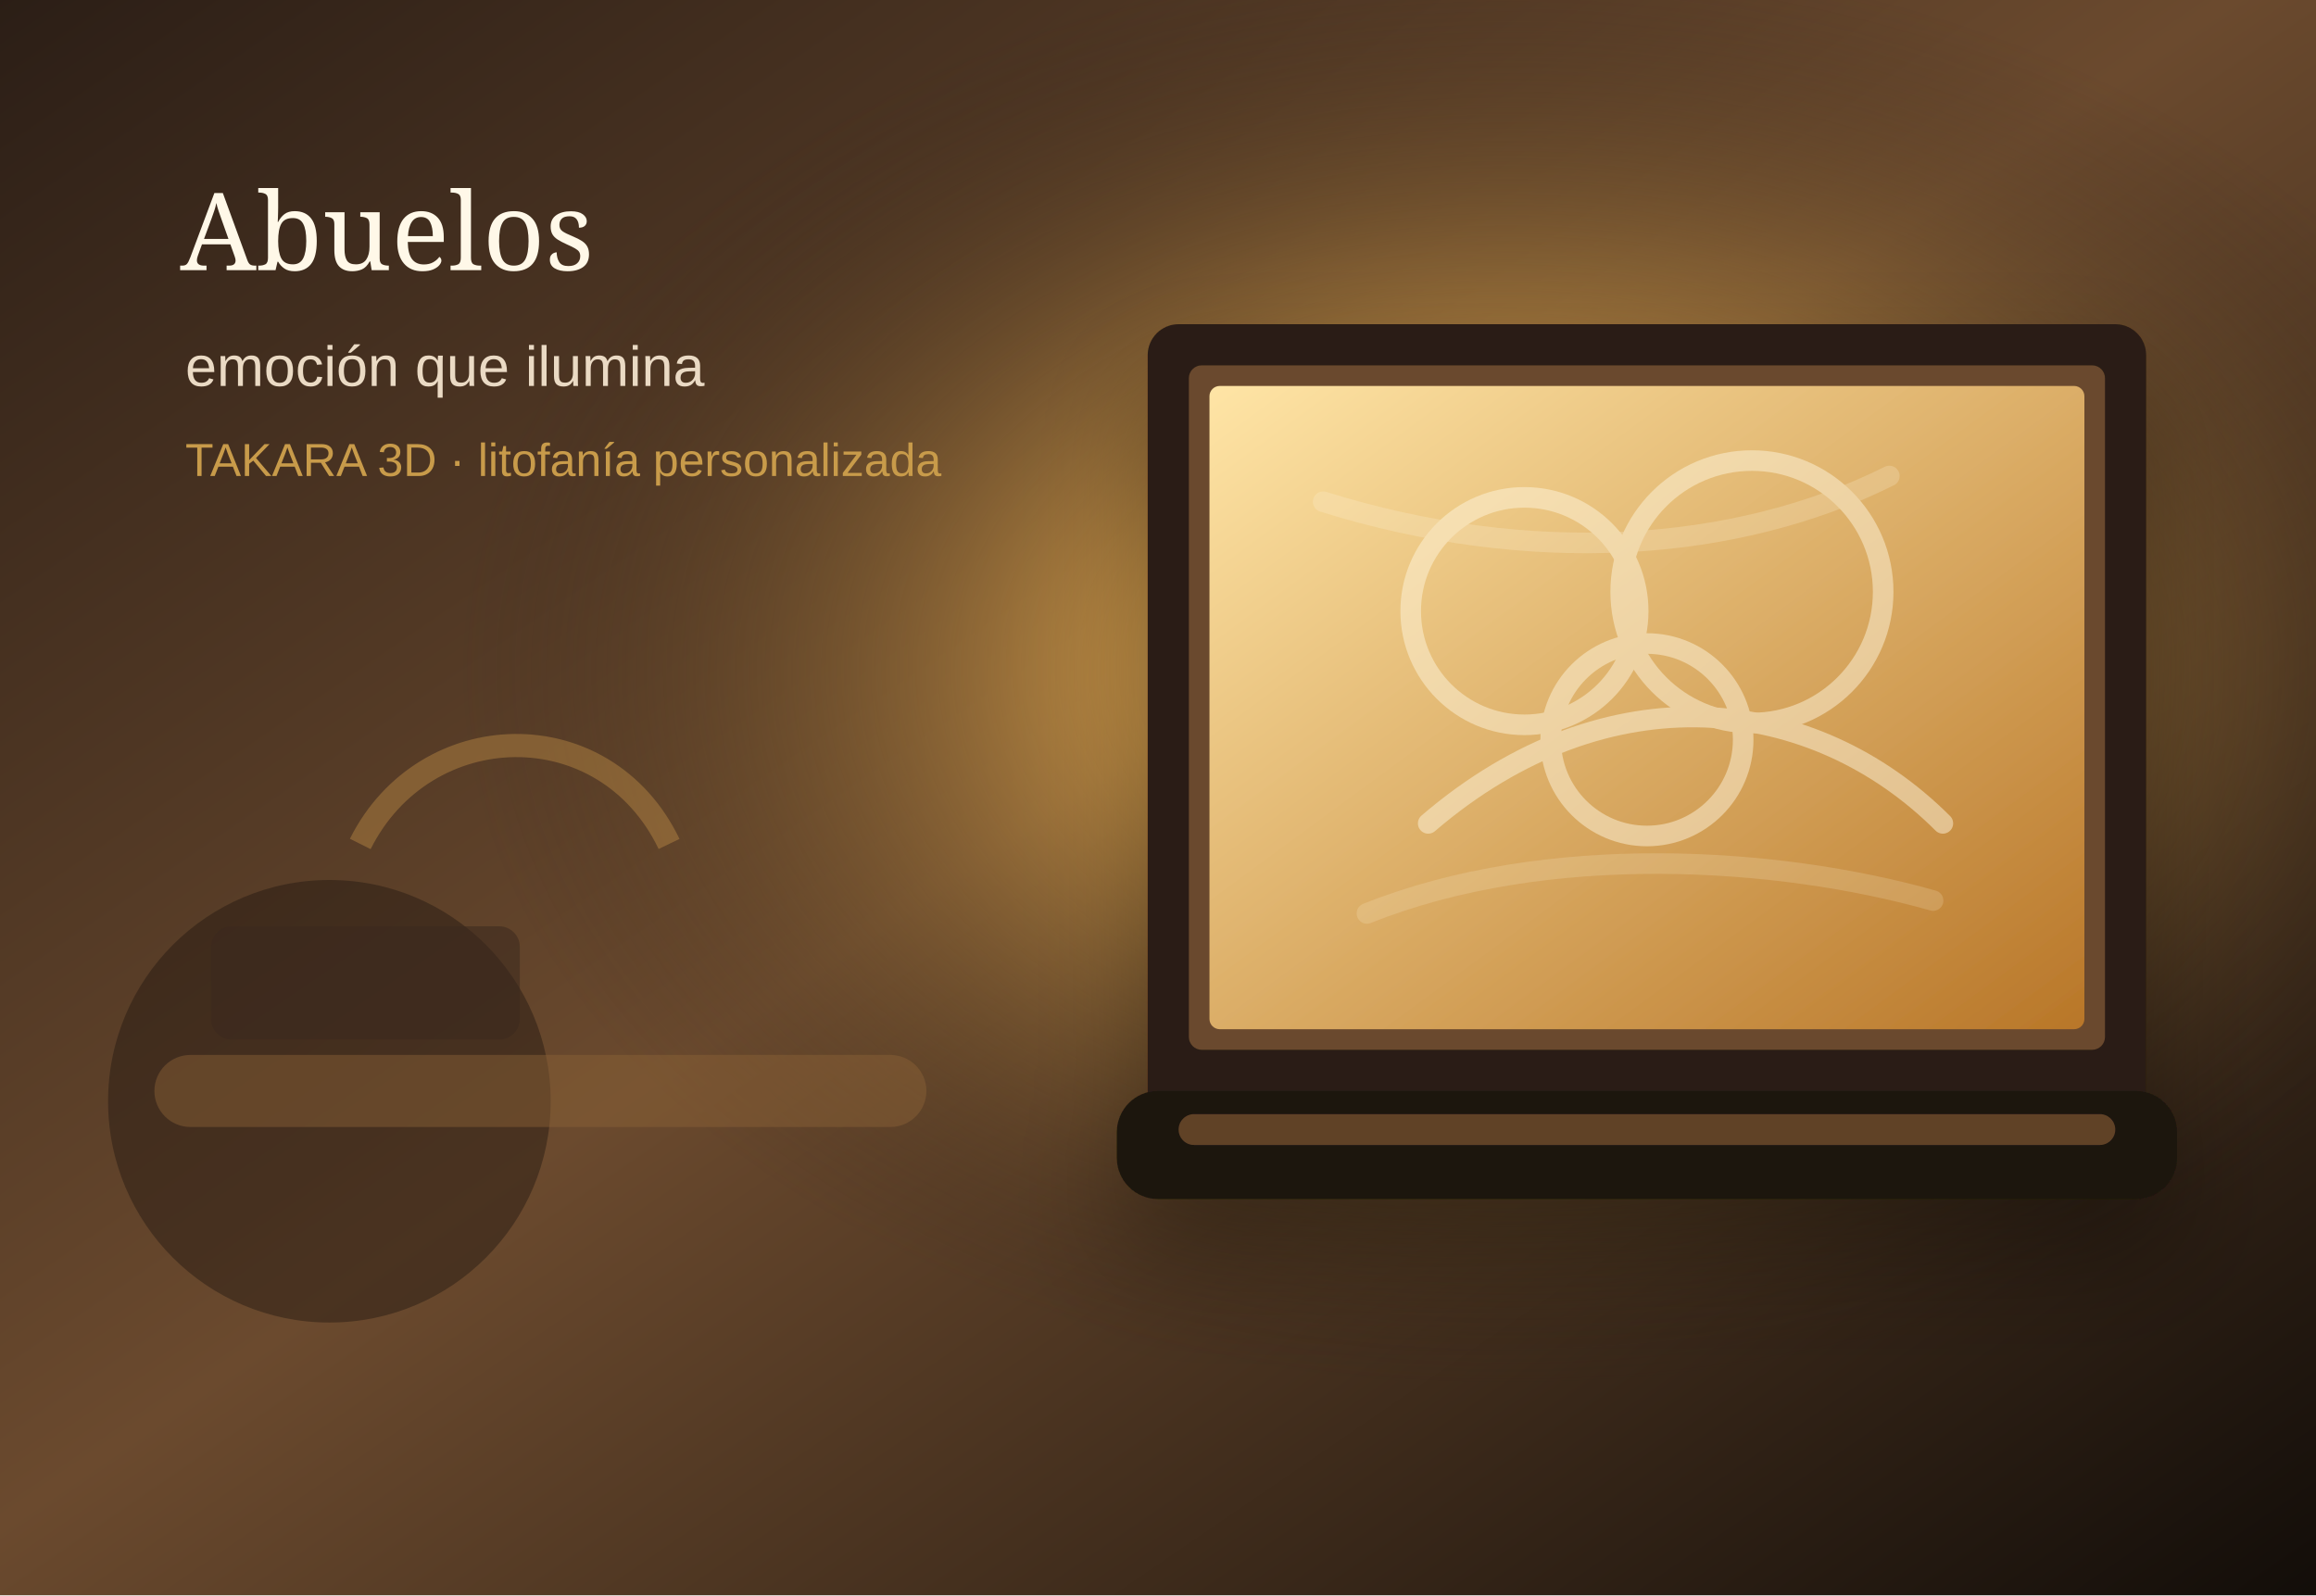
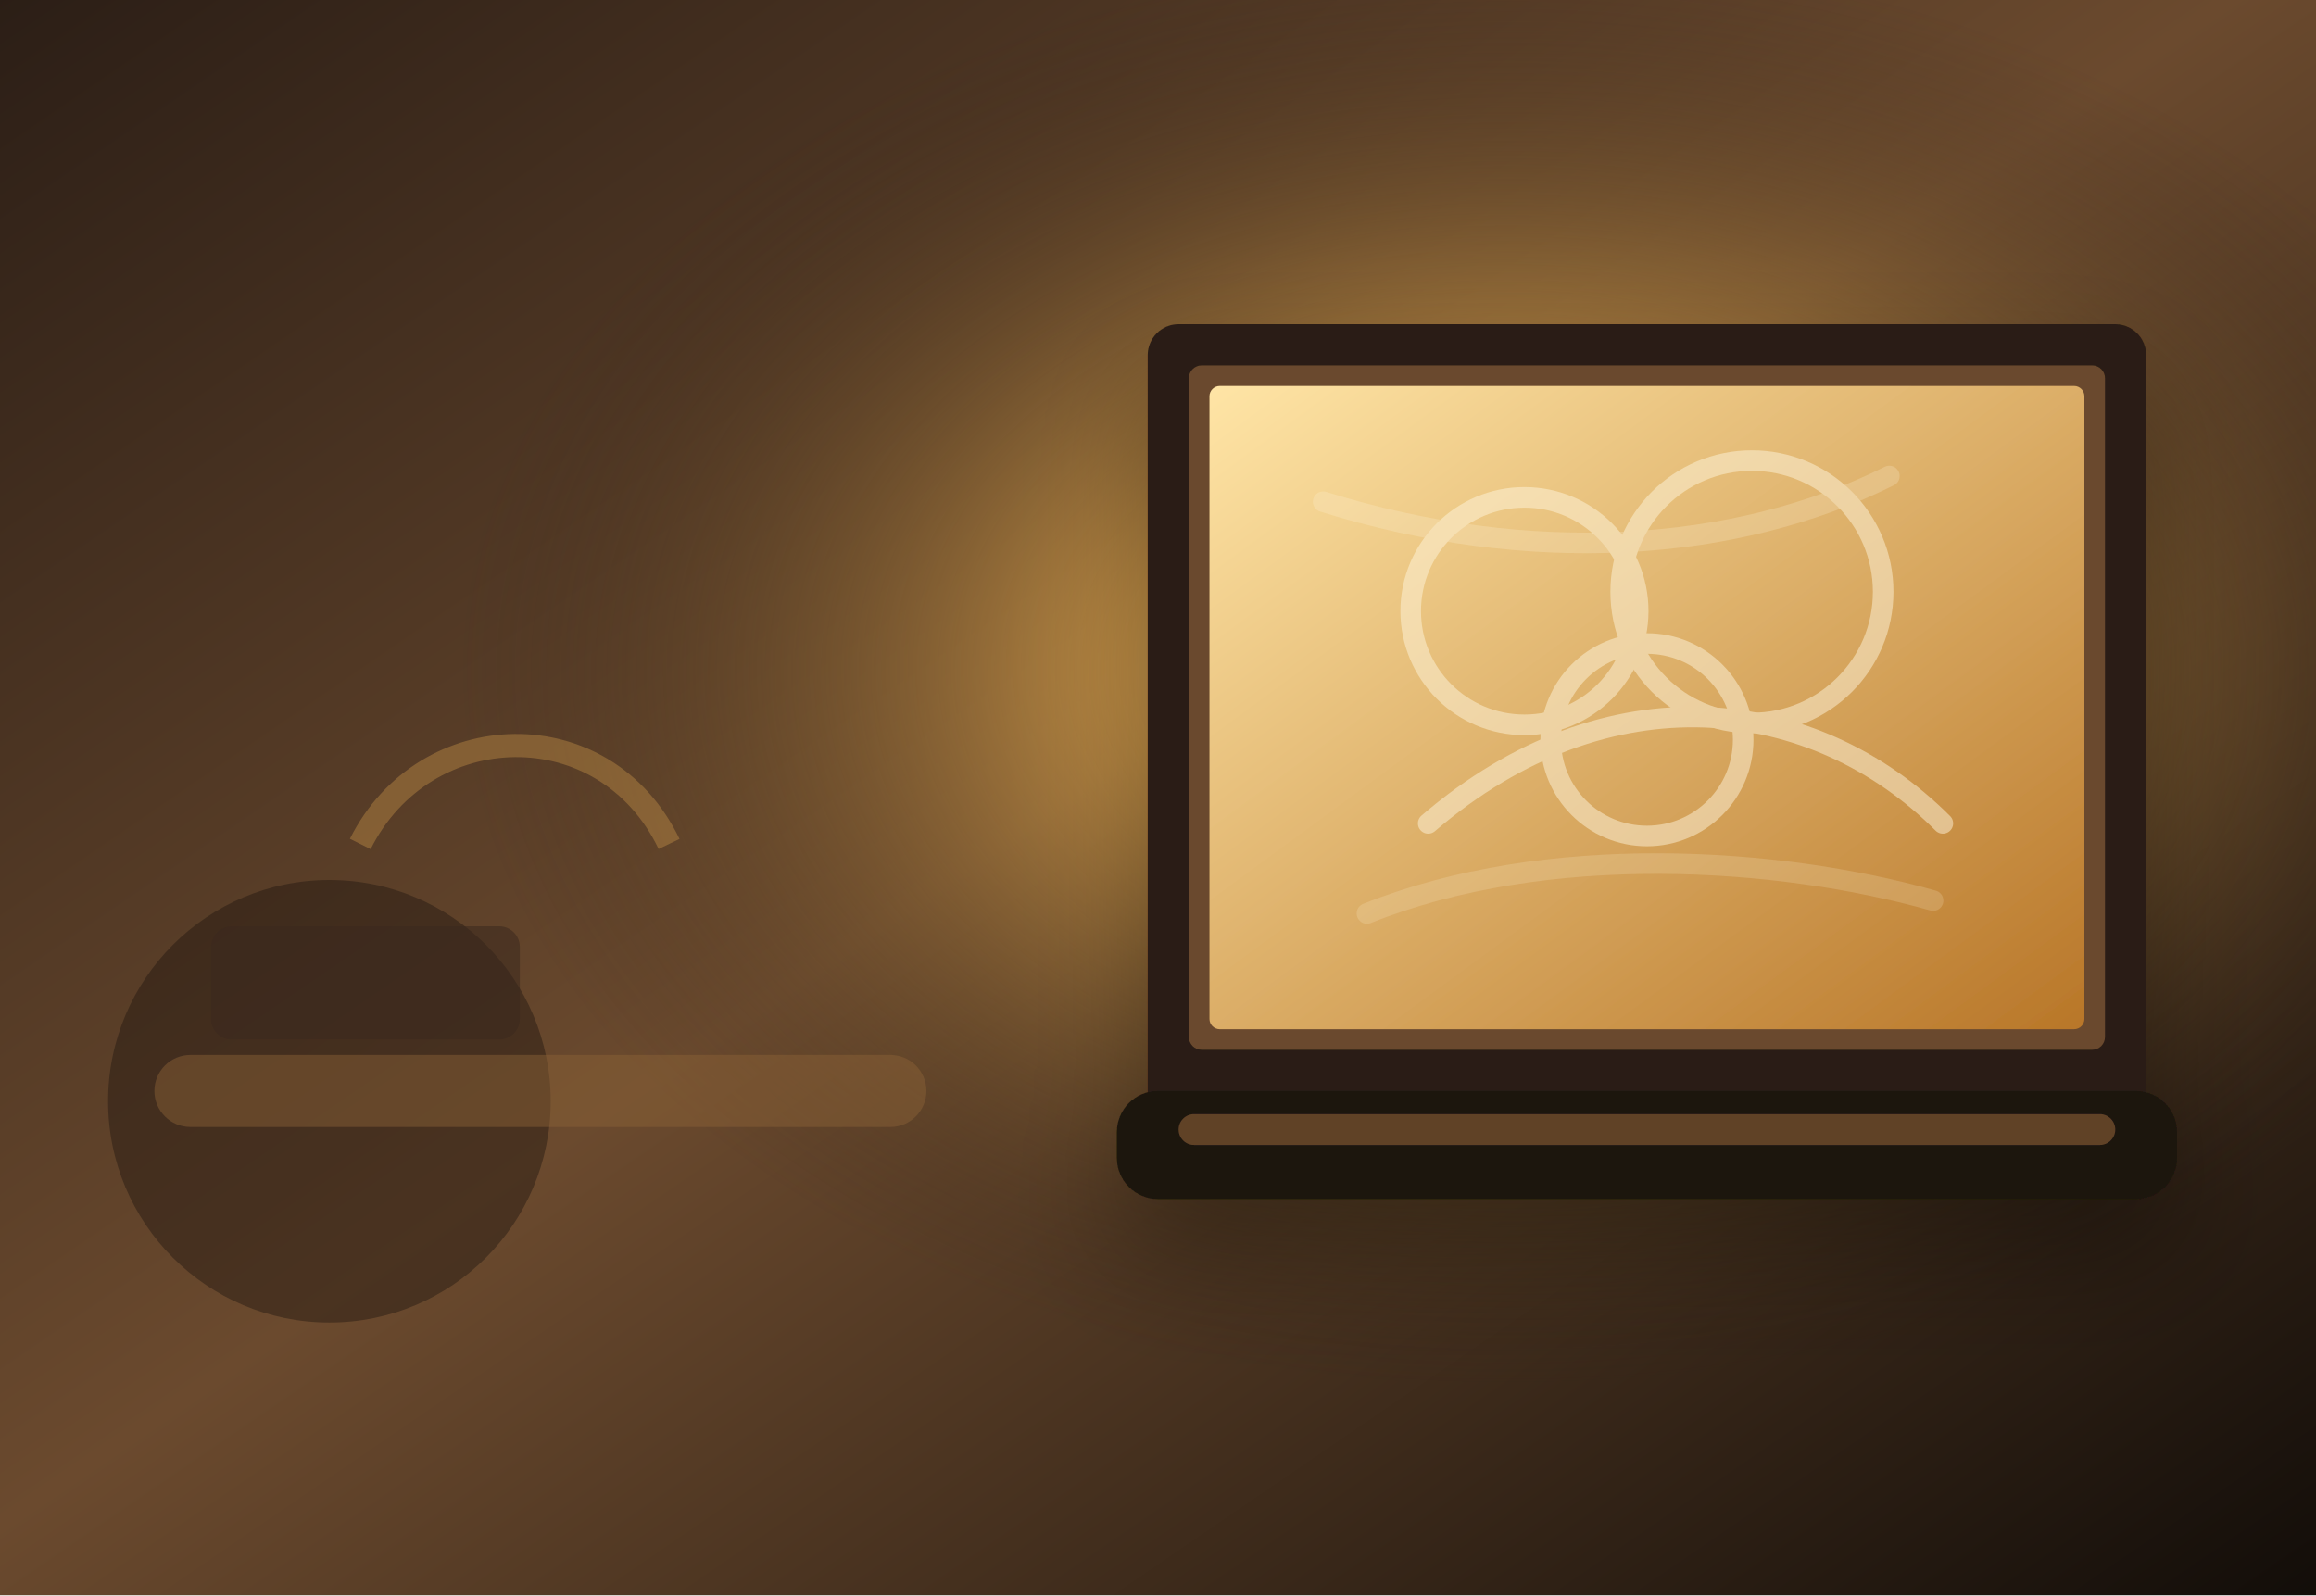
<svg xmlns="http://www.w3.org/2000/svg" viewBox="0 0 900 620" role="img" aria-label="Abuelos">
  <defs>
    <linearGradient id="bg" x1="0" y1="0" x2="1" y2="1">
      <stop offset="0" stop-color="#2b1e16" />
      <stop offset="0.48" stop-color="#6b4a2e" />
      <stop offset="1" stop-color="#120d09" />
    </linearGradient>
    <radialGradient id="glow" cx="65%" cy="42%" r="45%">
      <stop offset="0" stop-color="#fff1c5" stop-opacity="1" />
      <stop offset="0.36" stop-color="#e0a84d" stop-opacity=".70" />
      <stop offset="1" stop-color="#2b1e16" stop-opacity="0" />
    </radialGradient>
    <linearGradient id="plate" x1="0" y1="0" x2="1" y2="1">
      <stop offset="0" stop-color="#ffe5a6" />
      <stop offset="1" stop-color="#b87628" />
    </linearGradient>
    <filter id="shadow" x="-20%" y="-20%" width="140%" height="150%">
      <feDropShadow dx="0" dy="22" stdDeviation="22" flood-color="#000" flood-opacity=".35" />
    </filter>
  </defs>
  <rect width="900" height="620" fill="url(#bg)" />
  <rect width="900" height="620" fill="url(#glow)" />
  <circle cx="128" cy="428" r="86" fill="#211710" opacity=".45" />
  <rect x="60" y="410" width="300" height="28" rx="14" fill="#8b6237" opacity=".46" />
  <rect x="82" y="360" width="120" height="44" rx="8" fill="#3a281d" opacity=".55" />
  <path d="M140 328c25-50 95-52 120 0" fill="none" stroke="#bb8a44" stroke-width="9" opacity=".45" />
  <g filter="url(#shadow)">
    <rect x="446" y="126" width="388" height="320" rx="12" fill="#2b1e16" />
    <rect x="462" y="142" width="356" height="266" rx="5" fill="#6b4a2e" />
    <rect x="470" y="150" width="340" height="250" rx="4" fill="url(#plate)" />
    <g opacity=".48" stroke="#fff7df" stroke-width="8" stroke-linecap="round" fill="none">
      <circle cx="592.4" cy="237.5" r="44.2" />
      <circle cx="680.8" cy="230.0" r="51.0" />
      <circle cx="640.0" cy="287.5" r="37.4" />
      <path d="M555.0 320.0c70-60 150-50 200 0" />
      <path d="M514.2 195.0c80 25 160 20 220-10" opacity=".45" />
      <path d="M531.2 355.0c70-28 160-22 220-5" opacity=".36" />
    </g>
    <rect x="434" y="424" width="412" height="42" rx="16" fill="#1d140f" />
    <rect x="458" y="433" width="364" height="12" rx="6" fill="#8c6236" opacity=".6" />
  </g>
-   <text x="70" y="105" font-family="Georgia, serif" font-size="42" fill="#fff8e8">Abuelos</text>
-   <text x="72" y="150" font-family="Arial, sans-serif" font-size="22" fill="#eadac4">emoción que ilumina</text>
-   <text x="72" y="185" font-family="Arial, sans-serif" font-size="18" fill="#c89b4a">TAKARA 3D · litofanía personalizada</text>
</svg>
